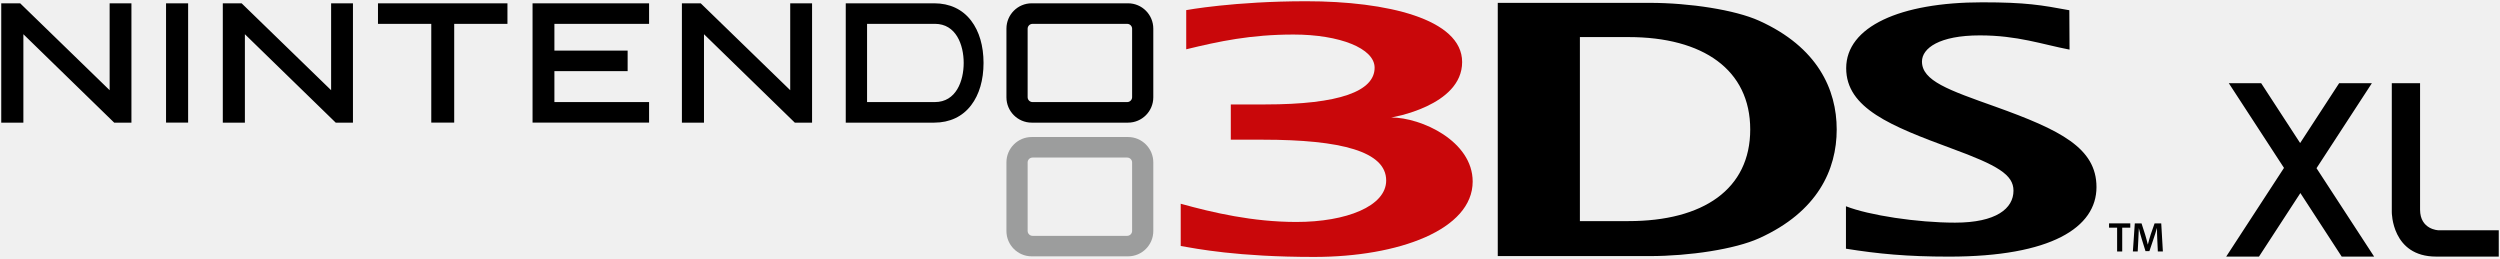
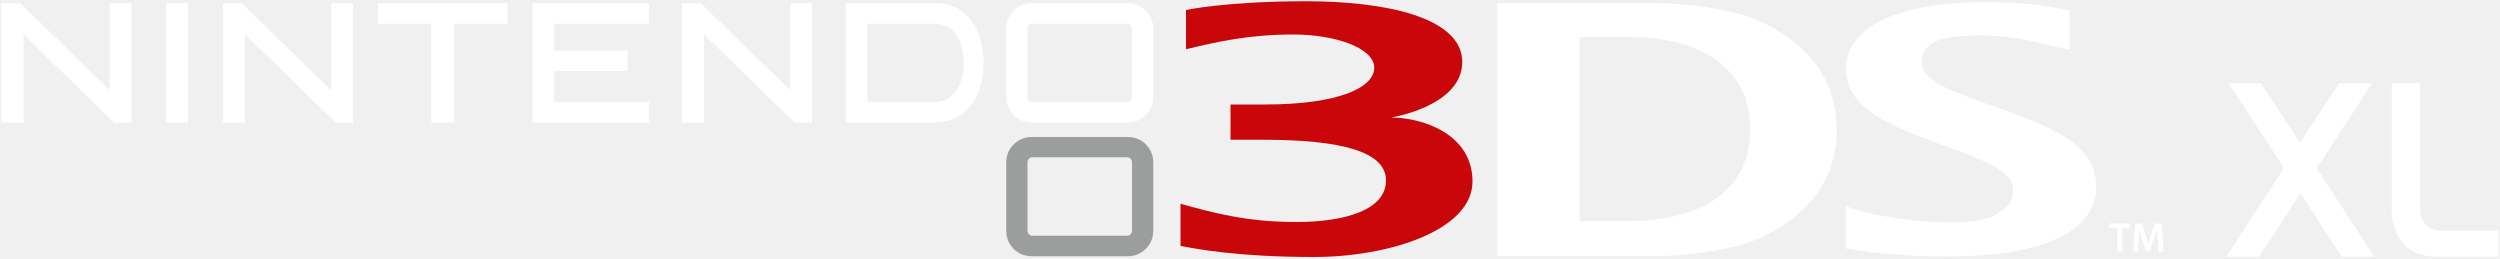
- <svg xmlns="http://www.w3.org/2000/svg" width="1000" height="103.274" id="svg32558" version="1.1">
-   <defs id="defs32560">
-     <clipPath clipPathUnits="userSpaceOnUse" id="clipPath32094">
-       <path d="m 15,15 612.283,0 0,858.898 L 15,873.898 15,15 z" id="path32096" />
-     </clipPath>
-     <clipPath clipPathUnits="userSpaceOnUse" id="clipPath32066">
-       <path d="m 15,15 612.283,0 0,858.898 L 15,873.898 15,15 z" id="path32068" />
-     </clipPath>
-     <clipPath clipPathUnits="userSpaceOnUse" id="clipPath32030">
-       <path d="m 15,15 612.283,0 0,858.898 L 15,873.898 15,15 z" id="path32032" />
-     </clipPath>
-     <clipPath clipPathUnits="userSpaceOnUse" id="clipPath32018">
-       <path d="m 62.98,818.431 145.885,0 0,17.248 -145.885,0 0,-17.248 z" id="path32020" />
-     </clipPath>
-     <clipPath clipPathUnits="userSpaceOnUse" id="clipPath32002">
-       <path d="m 15,15 612.283,0 0,858.898 L 15,873.898 15,15 z" id="path32004" />
-     </clipPath>
-     <clipPath clipPathUnits="userSpaceOnUse" id="clipPath32002-8">
-       <path d="m 15,15 612.283,0 0,858.898 L 15,873.898 15,15 z" id="path32004-8" />
+ <svg xmlns="http://www.w3.org/2000/svg" version="1.1" viewBox="0 0 1000 103.3">
+   <defs>
+     <style>
+       .cls-1 {
+         fill: #c9070a;
+       }
+ 
+       .cls-1, .cls-2, .cls-3, .cls-4 {
+         stroke-width: 0px;
+       }
+ 
+       .cls-2 {
+         fill: none;
+       }
+ 
+       .cls-5 {
+         clip-path: url(#clippath);
+       }
+ 
+       .cls-3 {
+         fill: #9c9d9d;
+       }
+ 
+       .cls-4 {
+         fill: #fff;
+       }
+     </style>
+     <clipPath id="clippath">
+       <rect class="cls-2" x="-2288.8" y="-221" width="3567.9" height="5005" />
    </clipPath>
  </defs>
-   <g id="layer1" transform="translate(-518.9448,-321.9726)">
-     <g id="g31986" transform="matrix(5.827248,0,0,-5.827248,970.1707,376.7819)">
-       <path d="m 0,0 -6.617,0 c -0.957,0 -1.732,-0.783 -1.732,-1.738 l 0,-4.717 c 0,-0.953 0.775,-1.735 1.732,-1.735 l 6.617,0 c 0.957,0 1.732,0.782 1.732,1.735 l 0,4.717 C 1.732,-0.783 0.957,0 0,0 m 0.278,-6.442 c 0,-0.188 -0.152,-0.341 -0.34,-0.341 l -6.492,0 c -0.19,0 -0.34,0.153 -0.34,0.341 l 0,4.695 c 0,0.187 0.15,0.337 0.34,0.337 l 6.492,0 c 0.188,0 0.34,-0.15 0.34,-0.337 l 0,-4.695 z" style="fill:#9c9d9d;fill-opacity:1;fill-rule:nonzero;stroke:none" id="path31988" />
-     </g>
-     <g id="g31990" transform="matrix(5.827248,0,0,-5.827248,1075.429,368.9682)">
-       <path d="m 0,0 c 0,0 4.869,0.778 4.869,3.806 0,2.963 -5.183,4.173 -10.694,4.173 -4.974,0 -8.246,-0.609 -8.246,-0.609 l 0,-2.689 c 2.256,0.547 4.42,1.013 7.366,1.013 3.157,0 5.566,-0.945 5.566,-2.276 0,-1.604 -2.383,-2.522 -7.514,-2.522 l -2.358,0 0,-2.42 2.189,0 c 5.404,0 8.477,-0.815 8.477,-2.8 0,-1.77 -2.744,-2.847 -6.165,-2.847 -2.988,0 -5.719,0.636 -7.939,1.25 l 0,-2.9 c 1.067,-0.183 3.89,-0.751 9.152,-0.751 5.821,0 10.889,1.874 10.889,5.176 C 5.592,-1.627 2.079,0 0,0" style="fill:#c9070a;fill-opacity:1;fill-rule:nonzero;stroke:none" id="path31992" />
-     </g>
-     <g id="g31994" transform="matrix(5.827248,0,0,-5.827248,1365.793,413.0408)">
-       <path d="m 0,0 -0.554,0 0,0.295 1.458,0 0,-0.295 -0.554,0 0,-1.635 -0.35,0 L 0,0 z" style="fill:#000000;fill-opacity:1;fill-rule:nonzero;stroke:none" id="path31996" />
-     </g>
-     <g transform="matrix(5.827248,0,0,-5.827248,-1857.298,5193.42)" id="g31998">
-       <g id="g32000" clip-path="url(#clipPath32002-8)">
-         <g id="g32006" transform="translate(555.8656,819.5024)">
-           <path d="m 0,0 c -0.011,0.249 -0.025,0.548 -0.023,0.809 l -0.009,0 C -0.095,0.574 -0.176,0.316 -0.261,0.071 l -0.282,-0.835 -0.268,0 -0.255,0.823 c -0.078,0.248 -0.146,0.509 -0.199,0.75 l -0.003,0 C -1.28,0.558 -1.289,0.251 -1.305,-0.013 l -0.041,-0.772 -0.331,0 0.132,1.927 0.462,0 0.249,-0.776 c 0.068,-0.224 0.129,-0.454 0.179,-0.67 l 0.008,0 c 0.054,0.211 0.119,0.446 0.191,0.675 l 0.269,0.771 0.457,0 0.112,-1.927 -0.346,0 L 0,0 z" style="fill:#000000;fill-opacity:1;fill-rule:nonzero;stroke:none" id="path32008" />
-         </g>
-         <g id="g32010" transform="translate(444.3371,827.5601)">
-           <path d="m 0,0 7.999,0 0,1.412 -6.499,0 0,2.124 5.027,0 0,1.407 -5.027,0 0,1.838 6.499,0 0,1.409 L 0,8.19 0,0 z m 17.687,2.226 -6.143,5.964 -1.292,0 0,-8.191 1.516,0 0,6.069 6.234,-6.069 1.185,0 0,8.191 -1.5,0 0,-5.964 z M -25.158,0 l 1.516,0 0,8.19 -1.516,0 0,-8.19 z m -3.872,2.226 -6.141,5.964 -1.299,0 0,-8.191 1.519,0 0,6.069 6.233,-6.069 1.184,0 0,8.191 -1.496,0 0,-5.964 z m 15.203,0 -6.142,5.964 -1.293,0 0,-8.191 1.516,0 0,6.069 6.235,-6.069 1.183,0 0,8.191 -1.499,0 0,-5.964 z m 3.217,4.555 3.658,0 0,-6.781 1.574,0 0,6.781 3.655,0 0,1.409 -8.887,0 0,-1.409 z m 51.488,1.409 -6.617,0 c -0.957,0 -1.732,-0.782 -1.732,-1.737 l 0,-4.718 c 0,-0.953 0.775,-1.736 1.732,-1.736 l 6.617,0 c 0.957,0 1.732,0.783 1.732,1.736 l 0,4.718 c 0,0.955 -0.775,1.737 -1.732,1.737 m 0.278,-6.442 c 0,-0.186 -0.152,-0.338 -0.34,-0.338 l -6.492,0 c -0.19,0 -0.34,0.152 -0.34,0.338 l 0,4.696 c 0,0.185 0.15,0.336 0.34,0.336 l 6.492,0 c 0.188,0 0.34,-0.151 0.34,-0.336 l 0,-4.696 z m -13.581,6.442 -6.076,0 0,-8.191 6.076,0 c 1.061,0 1.941,0.415 2.534,1.198 0.555,0.727 0.848,1.728 0.848,2.9 0,1.168 -0.293,2.172 -0.848,2.898 -0.593,0.782 -1.473,1.195 -2.534,1.195 m 0.042,-6.779 -4.655,0 0,5.37 4.655,0 c 1.458,0 1.978,-1.445 1.978,-2.684 0,-1.238 -0.52,-2.686 -1.978,-2.686 m 98.639,1.294 -2.247,0 -2.676,-4.107 -2.674,4.107 -2.222,0 3.787,-5.813 -3.967,-6.088 2.251,0 2.841,4.362 2.836,-4.362 2.226,0 -3.954,6.068 3.799,5.833 z m 4.563,-10.094 c 0,0 -1.254,0.043 -1.254,1.415 l 0,8.679 -1.941,0 0,-8.848 c 0,0 -0.015,-3.053 3.045,-3.053 l 4.297,0 0,1.807 -4.147,0 z m -30.414,8.487 c -3.205,1.14 -5.031,1.772 -5.031,3.096 0,0.91 1.187,1.794 3.969,1.794 2.6,0 4.273,-0.615 6.161,-0.976 l -0.015,2.703 c -1.923,0.353 -2.96,0.543 -5.986,0.543 -5.639,0 -9.331,-1.675 -9.331,-4.523 0,-2.751 3.073,-3.97 7.257,-5.516 3.134,-1.149 4.227,-1.793 4.227,-2.889 0,-1.221 -1.178,-2.196 -4.012,-2.196 -2.592,0 -5.913,0.505 -7.488,1.125 l 0,-2.913 c 2.21,-0.354 4.195,-0.544 7.076,-0.544 7.013,0 10.121,2.001 10.121,4.771 0,2.693 -2.486,3.924 -6.948,5.525 M 84.193,6.995 c -1.653,0.746 -4.777,1.226 -7.51,1.226 l -10.428,0 0,-17.382 10.428,0 c 2.733,0 5.857,0.475 7.509,1.222 4.026,1.817 5.329,4.715 5.329,7.468 0,2.75 -1.31,5.653 -5.328,7.466 m -8.962,-13.755 -3.338,0 0,12.632 3.338,0 c 5.123,0 8.354,-2.245 8.354,-6.343 0,-4.102 -3.231,-6.289 -8.354,-6.289" style="fill:#000000;fill-opacity:1;fill-rule:nonzero;stroke:none" id="path32012" />
+   <g id="svg32558">
+     <g id="layer1">
+       <g id="g31986">
+         <path id="path31988" class="cls-3" d="M451.2,54.8h-38.6c-5.6,0-10.1,4.6-10.1,10.1v27.5c0,5.6,4.5,10.1,10.1,10.1h38.6c5.6,0,10.1-4.6,10.1-10.1v-27.5c0-5.6-4.5-10.1-10.1-10.1M452.8,92.3c0,1.1-.9,2-2,2h-37.8c-1.1,0-2-.9-2-2v-27.4c0-1.1.9-2,2-2h37.8c1.1,0,2,.9,2,2,0,0,0,27.4,0,27.4Z" />
+       </g>
+       <g id="g31990">
+         <path id="path31992" class="cls-1" d="M556.5,47s28.4-4.5,28.4-22.2S554.7.5,522.5.5s-48.1,3.5-48.1,3.5v15.7c13.1-3.2,25.8-5.9,42.9-5.9s32.4,5.5,32.4,13.3-13.9,14.7-43.8,14.7h-13.7v14.1h12.8c31.5,0,49.4,4.7,49.4,16.3s-16,16.6-35.9,16.6-33.3-3.7-46.3-7.3v16.9c6.2,1.1,22.7,4.4,53.3,4.4s63.5-10.9,63.5-30.2-20.5-25.6-32.6-25.6" />
+       </g>
+       <g id="g31994">
+         <path id="path31996" class="cls-4" d="M846.8,91.1h-3.2v-1.7h8.5v1.7h-3.2v9.5h-2v-9.5Z" />
+       </g>
+       <g id="g31998">
+         <g class="cls-5">
+           <g id="g32000">
+             <g id="g32006">
+               <path id="path32008" class="cls-4" d="M862.9,96c0-1.5-.1-3.2-.1-4.7h0c-.4,1.4-.8,2.9-1.3,4.3l-1.6,4.9h-1.6l-1.5-4.8c-.5-1.4-.9-3-1.2-4.4h0c0,1.5-.1,3.3-.2,4.8l-.2,4.5h-1.9l.8-11.2h2.7l1.5,4.5c.4,1.3.8,2.6,1,3.9h0c.3-1.2.7-2.6,1.1-3.9l1.6-4.5h2.7l.7,11.2h-2l-.2-4.6Z" />
+             </g>
+             <g id="g32010">
+               <path id="path32012" class="cls-4" d="M213,49h46.6v-8.2h-37.9v-12.4h29.3v-8.2h-29.3v-10.7h37.9V1.3h-46.6v47.7ZM316.1,36.1L280.3,1.3h-7.5v47.7h8.8V13.7l36.3,35.4h6.9V1.3h-8.7v34.8ZM66.4,49h8.8V1.3h-8.8v47.7ZM43.9,36.1L8.1,1.3H.5v47.7h8.9V13.7l36.3,35.4h6.9V1.3h-8.7v34.8ZM132.4,36.1L96.7,1.3h-7.5v47.7h8.8V13.7l36.3,35.4h6.9V1.3h-8.7s0,34.8,0,34.8ZM151.2,9.5h21.3v39.5h9.2V9.5h21.3V1.3h-51.8v8.2ZM451.2,1.3h-38.6c-5.6,0-10.1,4.6-10.1,10.1v27.5c0,5.6,4.5,10.1,10.1,10.1h38.6c5.6,0,10.1-4.6,10.1-10.1V11.4c0-5.6-4.5-10.1-10.1-10.1M452.8,38.9c0,1.1-.9,2-2,2h-37.8c-1.1,0-2-.9-2-2V11.5c0-1.1.9-2,2-2h37.8c1.1,0,2,.9,2,2v27.4ZM373.7,1.3h-35.4v47.7h35.4c6.2,0,11.3-2.4,14.8-7,3.2-4.2,4.9-10.1,4.9-16.9s-1.7-12.7-4.9-16.9c-3.5-4.6-8.6-7-14.8-7M374,40.8h-27.1V9.5h27.1c8.5,0,11.5,8.4,11.5,15.6s-3,15.7-11.5,15.7M948.7,33.3h-13.1l-15.6,23.9-15.6-23.9h-12.9l22.1,33.9-23.1,35.5h13.1l16.6-25.4,16.5,25.4h13l-23-35.4,22.1-34h0ZM975.3,92.1s-7.3-.3-7.3-8.2v-50.6h-11.3v51.6s0,17.8,17.7,17.8h25v-10.5s-24.2,0-24.2,0ZM798.1,42.7c-18.7-6.6-29.3-10.3-29.3-18s6.9-10.5,23.1-10.5,24.9,3.6,35.9,5.7V4.1c-11.3-2.1-17.3-3.2-35-3.2-32.9,0-54.4,9.8-54.4,26.4s17.9,23.1,42.3,32.1c18.3,6.7,24.6,10.4,24.6,16.8s-6.9,12.8-23.4,12.8-34.5-2.9-43.6-6.6v17c12.9,2.1,24.4,3.2,41.2,3.2,40.9,0,59-11.7,59-27.8s-14.5-22.9-40.5-32.2M703.6,8.3c-9.6-4.3-27.8-7.1-43.8-7.1h-60.8v101.3h60.8c15.9,0,34.1-2.8,43.8-7.1,23.5-10.6,31.1-27.5,31.1-43.5s-7.6-32.9-31-43.5M651.4,88.4h-19.5V14.8h19.5c29.9,0,48.7,13.1,48.7,37s-18.8,36.6-48.7,36.6" />
+             </g>
+           </g>
        </g>
      </g>
    </g>
  </g>
</svg>
